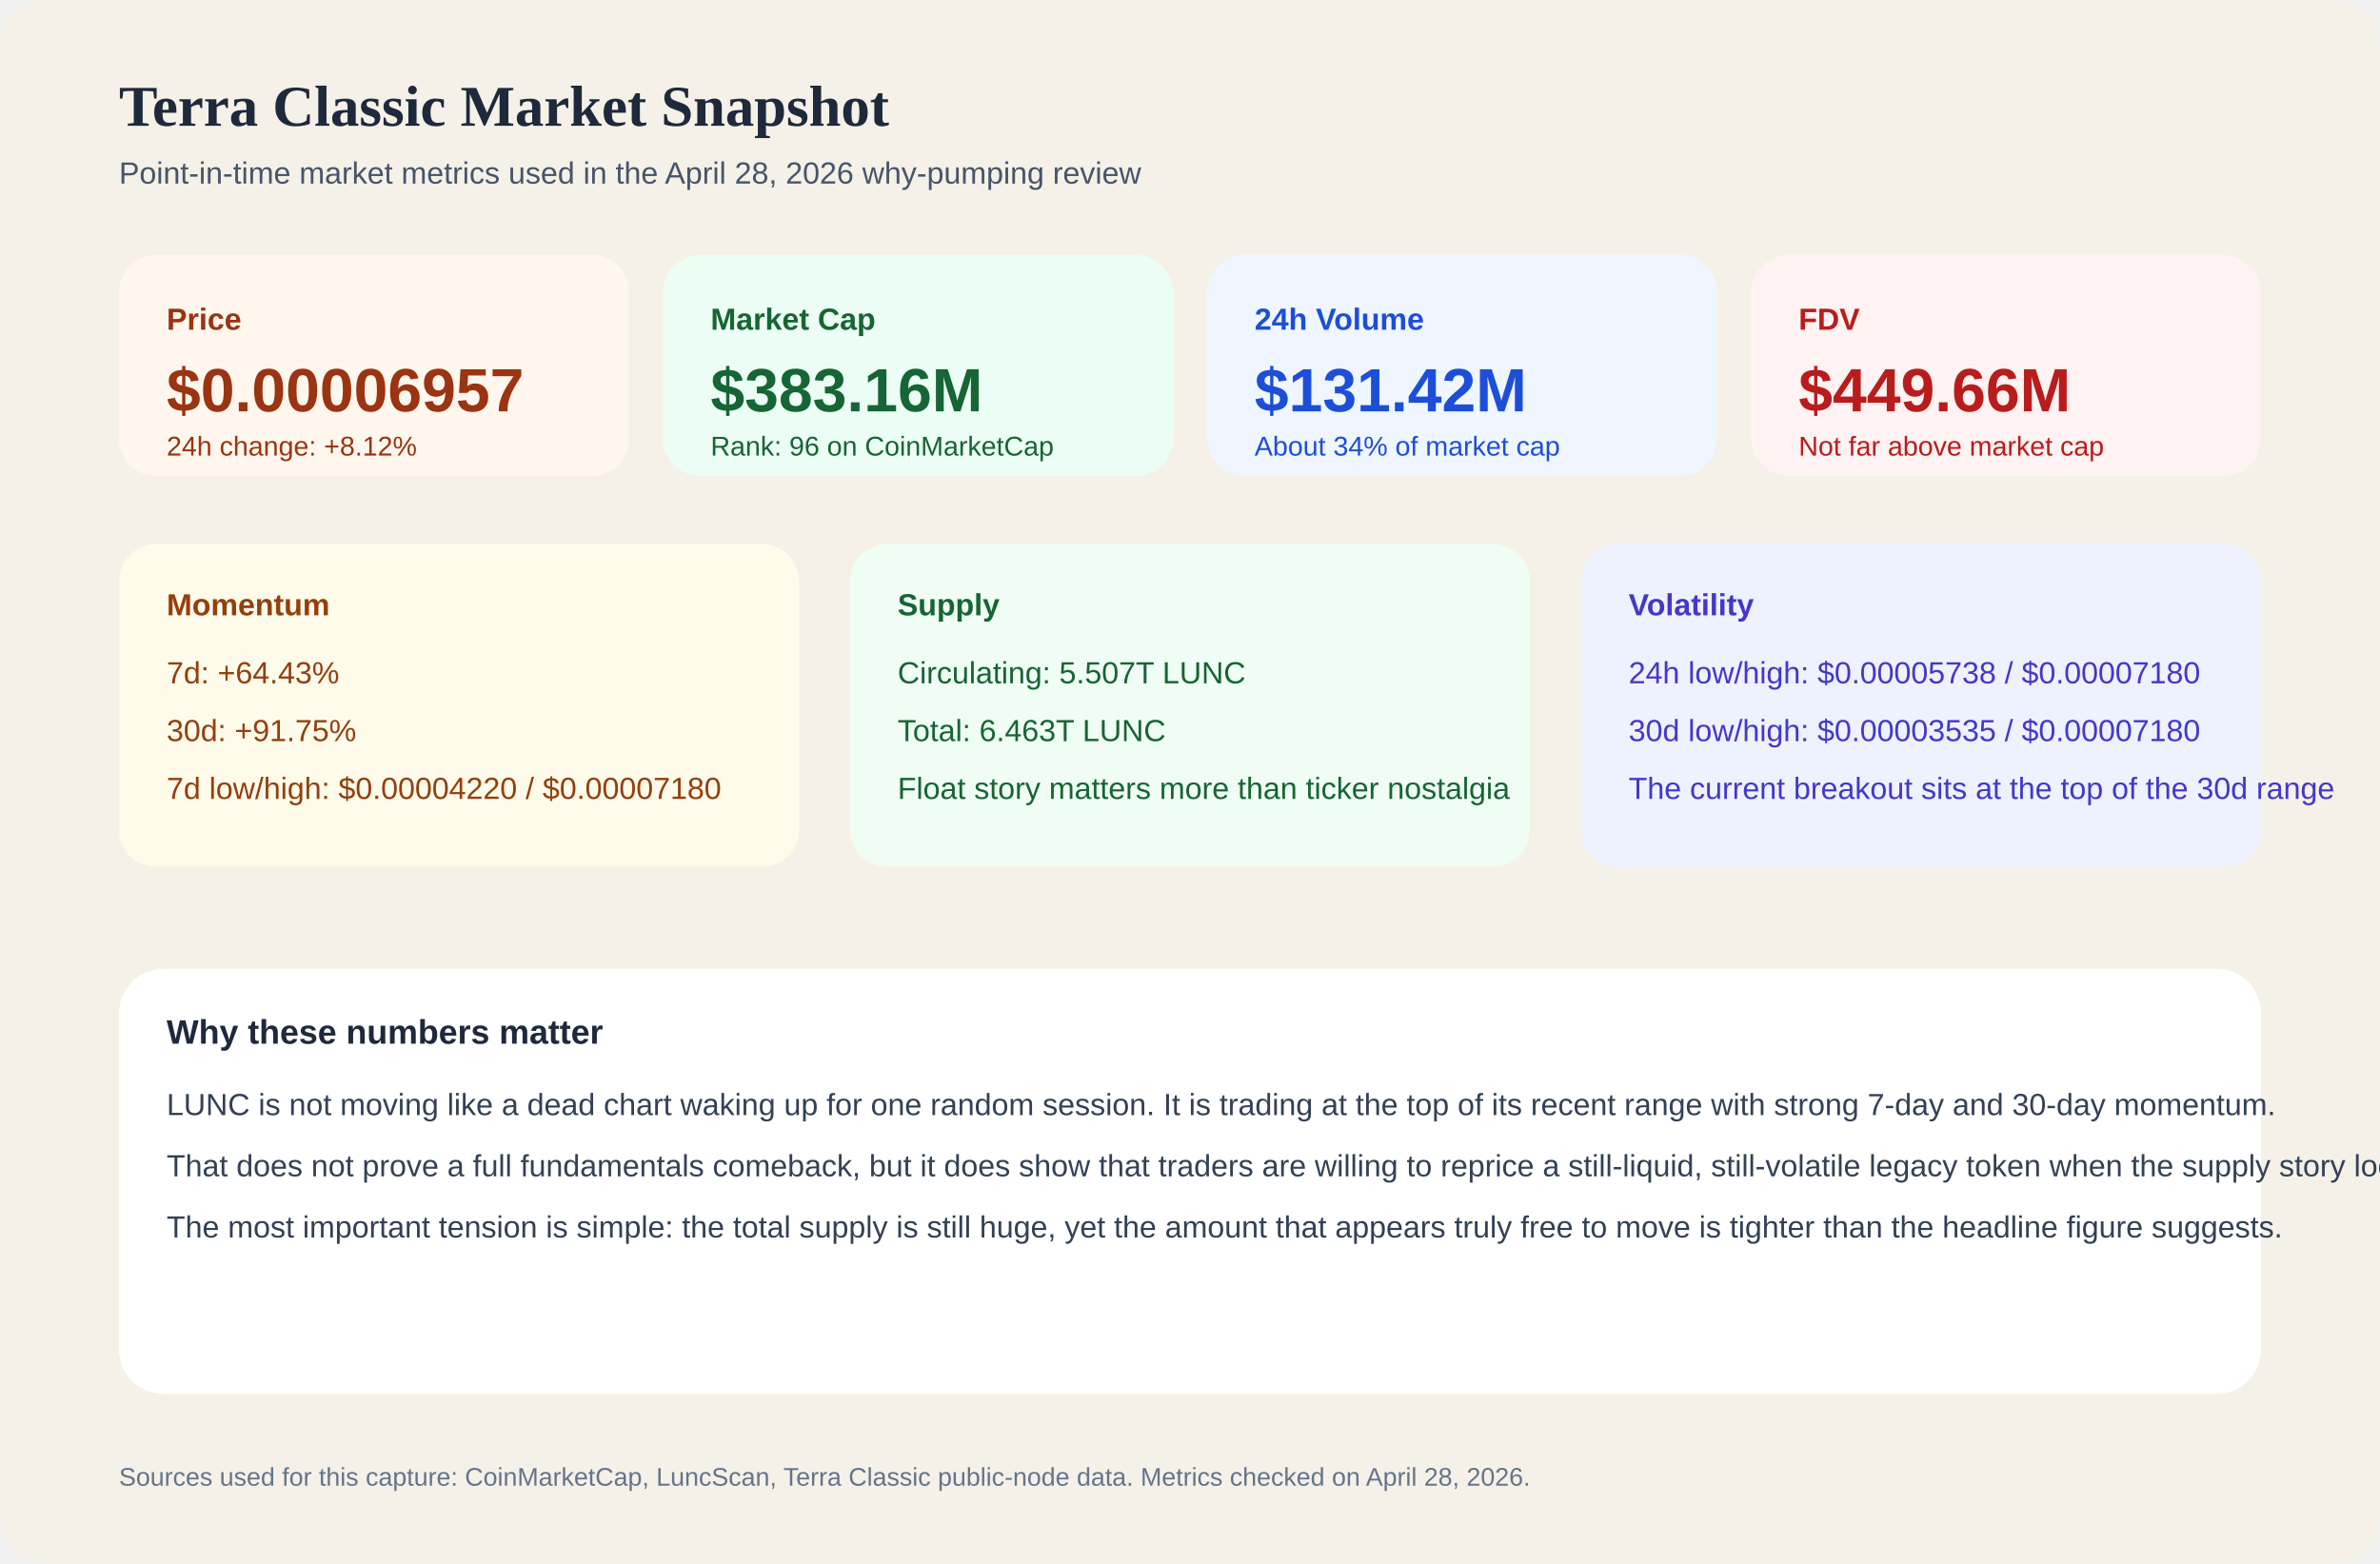
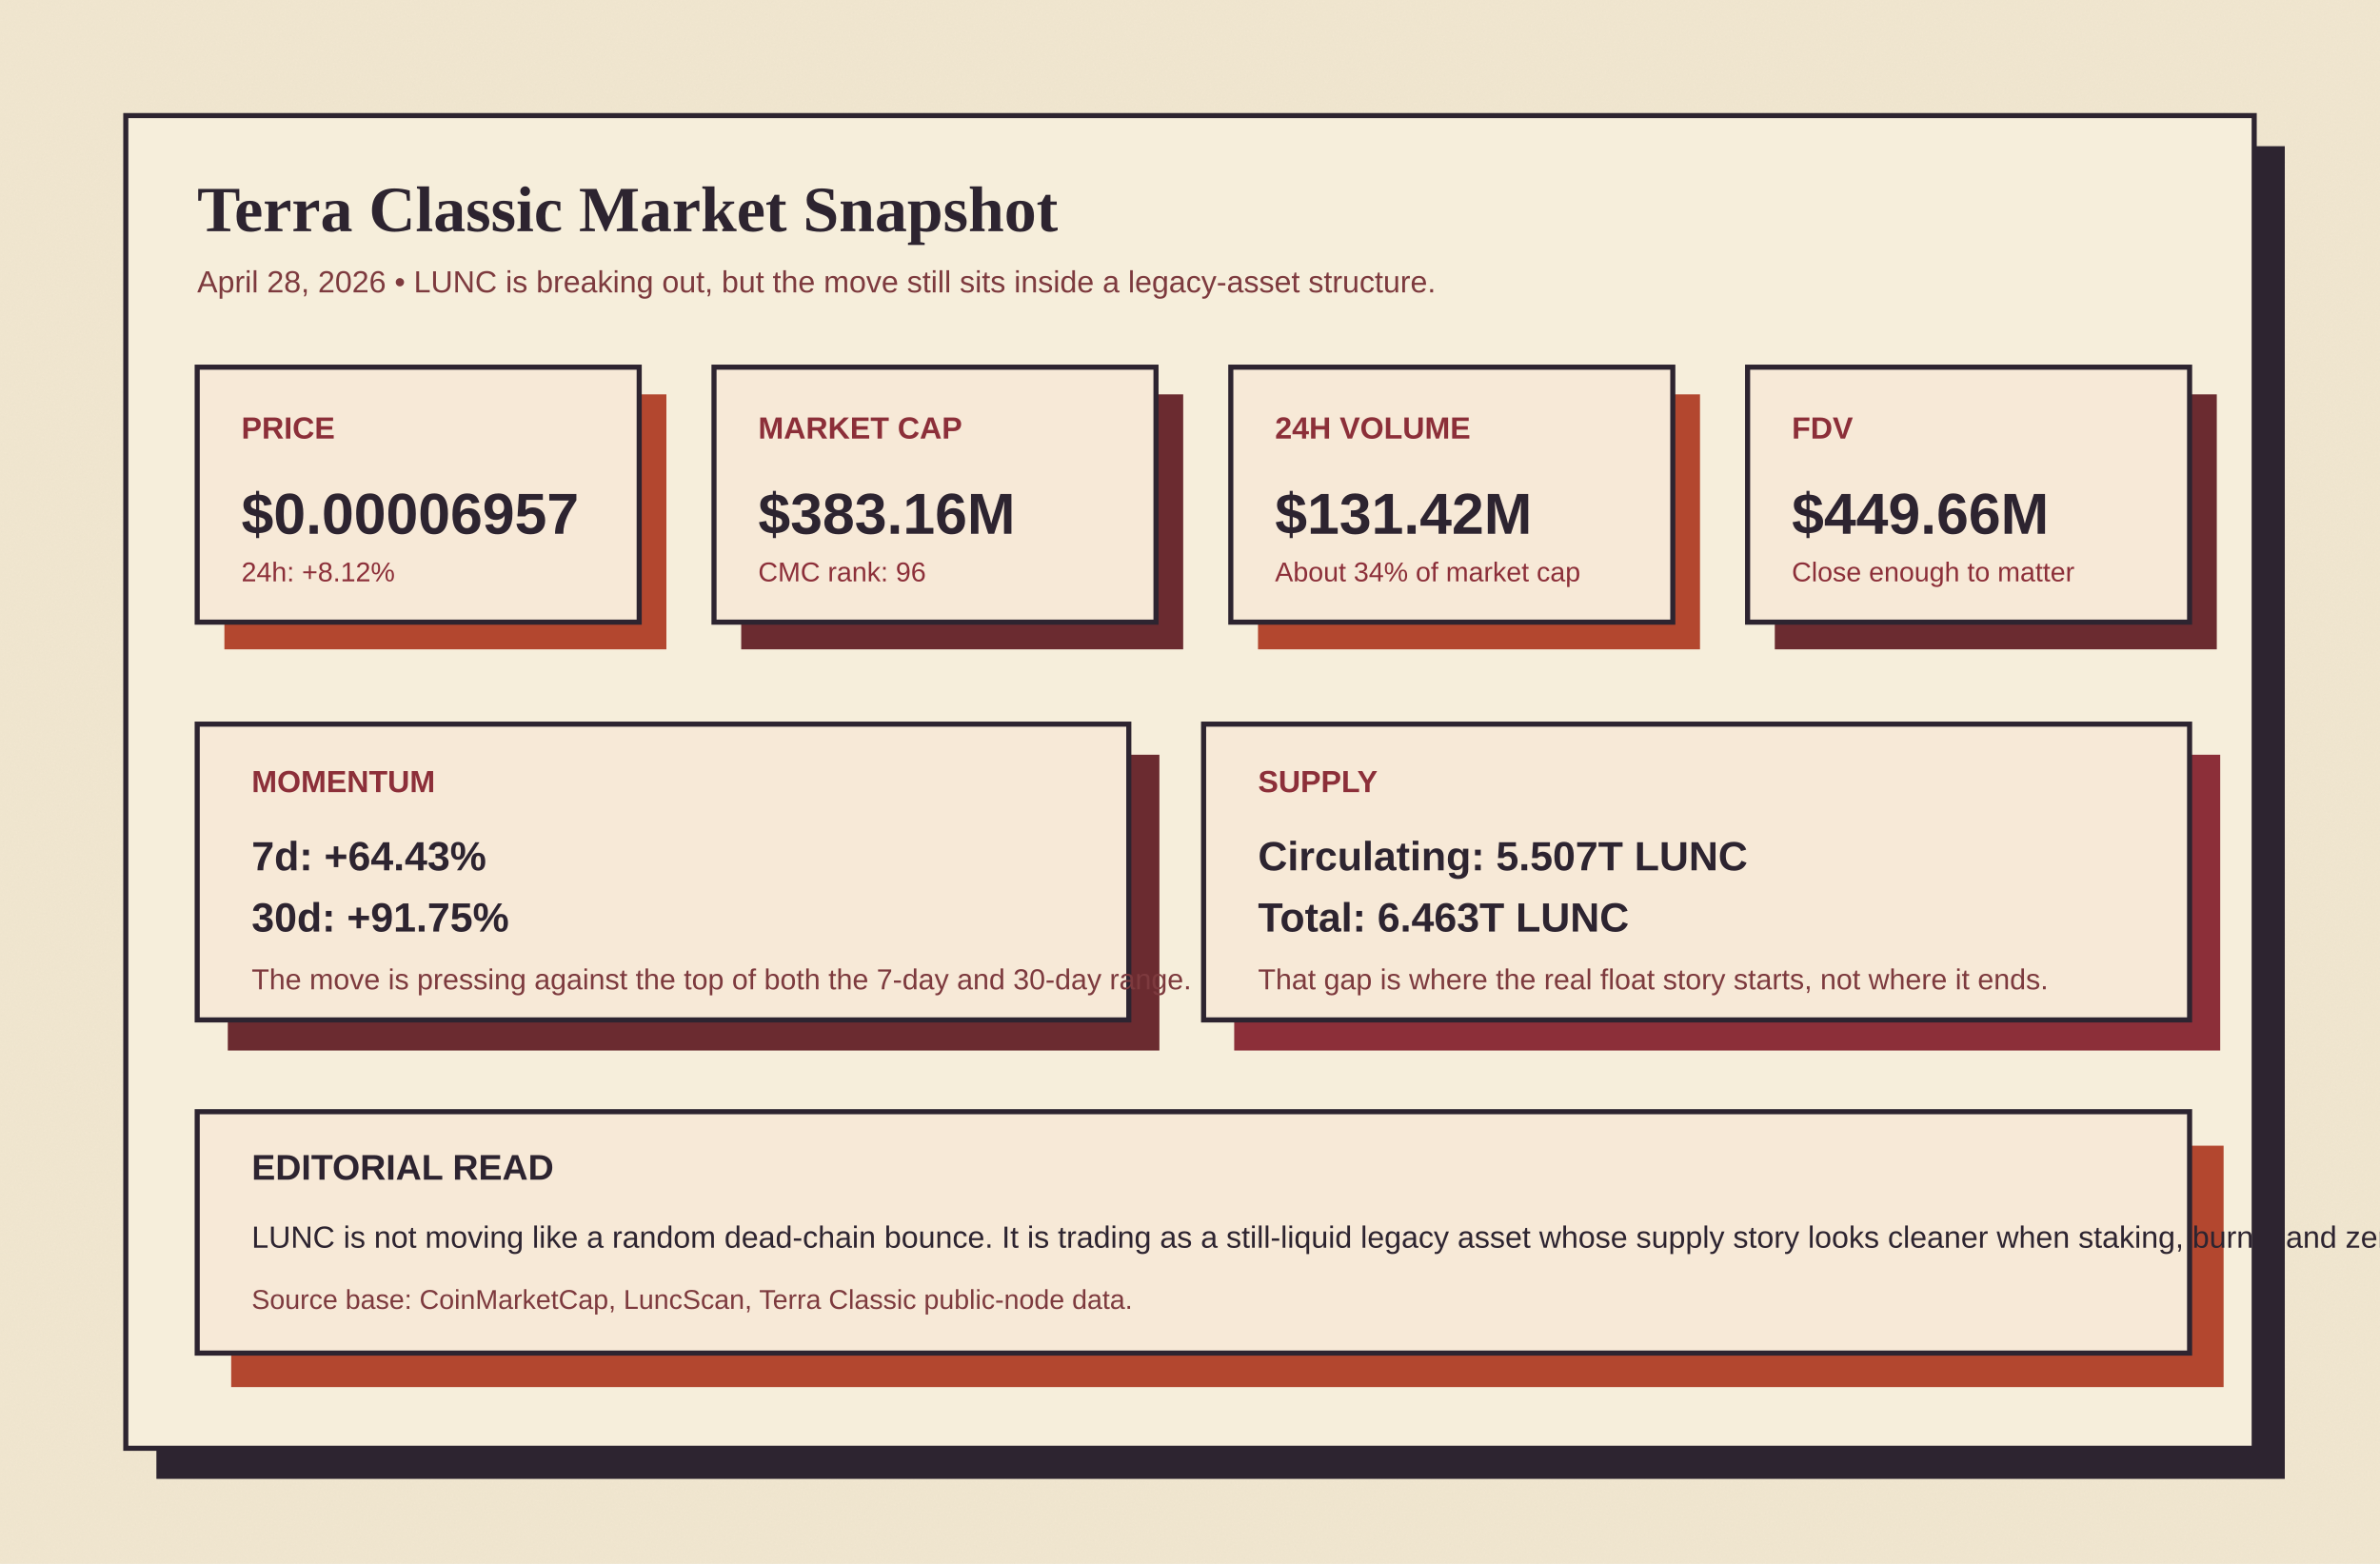
<svg xmlns="http://www.w3.org/2000/svg" width="1400" height="920" viewBox="0 0 1400 920" fill="none" role="img" aria-labelledby="title desc">
-   <rect width="1400" height="920" rx="28" fill="#F5F1E8" />
-   <text x="70" y="74" fill="#1E293B" font-family="Georgia, 'Times New Roman', serif" font-size="34" font-weight="700">Terra Classic Market Snapshot</text>
-   <text x="70" y="108" fill="#475569" font-family="Arial, Helvetica, sans-serif" font-size="18">Point-in-time market metrics used in the April 28, 2026 why-pumping review</text>
-   <rect x="70" y="150" width="300" height="130" rx="22" fill="#FFF7ED" />
-   <text x="98" y="194" fill="#9A3412" font-family="Arial, Helvetica, sans-serif" font-size="18" font-weight="700">Price</text>
-   <text x="98" y="242" fill="#9A3412" font-family="Arial, Helvetica, sans-serif" font-size="36" font-weight="700">$0.00006957</text>
-   <text x="98" y="268" fill="#9A3412" font-family="Arial, Helvetica, sans-serif" font-size="16">24h change: +8.12%</text>
-   <rect x="390" y="150" width="300" height="130" rx="22" fill="#ECFDF5" />
-   <text x="418" y="194" fill="#166534" font-family="Arial, Helvetica, sans-serif" font-size="18" font-weight="700">Market Cap</text>
-   <text x="418" y="242" fill="#166534" font-family="Arial, Helvetica, sans-serif" font-size="36" font-weight="700">$383.16M</text>
-   <text x="418" y="268" fill="#166534" font-family="Arial, Helvetica, sans-serif" font-size="16">Rank: 96 on CoinMarketCap</text>
-   <rect x="710" y="150" width="300" height="130" rx="22" fill="#EFF6FF" />
-   <text x="738" y="194" fill="#1D4ED8" font-family="Arial, Helvetica, sans-serif" font-size="18" font-weight="700">24h Volume</text>
-   <text x="738" y="242" fill="#1D4ED8" font-family="Arial, Helvetica, sans-serif" font-size="36" font-weight="700">$131.42M</text>
-   <text x="738" y="268" fill="#1D4ED8" font-family="Arial, Helvetica, sans-serif" font-size="16">About 34% of market cap</text>
-   <rect x="1030" y="150" width="300" height="130" rx="22" fill="#FEF2F2" />
-   <text x="1058" y="194" fill="#B91C1C" font-family="Arial, Helvetica, sans-serif" font-size="18" font-weight="700">FDV</text>
-   <text x="1058" y="242" fill="#B91C1C" font-family="Arial, Helvetica, sans-serif" font-size="36" font-weight="700">$449.66M</text>
-   <text x="1058" y="268" fill="#B91C1C" font-family="Arial, Helvetica, sans-serif" font-size="16">Not far above market cap</text>
-   <rect x="70" y="320" width="400" height="190" rx="22" fill="#FFFBEB" />
-   <text x="98" y="362" fill="#92400E" font-family="Arial, Helvetica, sans-serif" font-size="18" font-weight="700">Momentum</text>
-   <text x="98" y="402" fill="#92400E" font-family="Arial, Helvetica, sans-serif" font-size="18">7d: +64.43%</text>
-   <text x="98" y="436" fill="#92400E" font-family="Arial, Helvetica, sans-serif" font-size="18">30d: +91.75%</text>
-   <text x="98" y="470" fill="#92400E" font-family="Arial, Helvetica, sans-serif" font-size="18">7d low/high: $0.00004220 / $0.00007180</text>
-   <rect x="500" y="320" width="400" height="190" rx="22" fill="#F0FDF4" />
-   <text x="528" y="362" fill="#166534" font-family="Arial, Helvetica, sans-serif" font-size="18" font-weight="700">Supply</text>
-   <text x="528" y="402" fill="#166534" font-family="Arial, Helvetica, sans-serif" font-size="18">Circulating: 5.507T LUNC</text>
-   <text x="528" y="436" fill="#166534" font-family="Arial, Helvetica, sans-serif" font-size="18">Total: 6.463T LUNC</text>
-   <text x="528" y="470" fill="#166534" font-family="Arial, Helvetica, sans-serif" font-size="18">Float story matters more than ticker nostalgia</text>
-   <rect x="930" y="320" width="400" height="190" rx="22" fill="#EEF2FF" />
-   <text x="958" y="362" fill="#4338CA" font-family="Arial, Helvetica, sans-serif" font-size="18" font-weight="700">Volatility</text>
-   <text x="958" y="402" fill="#4338CA" font-family="Arial, Helvetica, sans-serif" font-size="18">24h low/high: $0.00005738 / $0.00007180</text>
-   <text x="958" y="436" fill="#4338CA" font-family="Arial, Helvetica, sans-serif" font-size="18">30d low/high: $0.00003535 / $0.00007180</text>
-   <text x="958" y="470" fill="#4338CA" font-family="Arial, Helvetica, sans-serif" font-size="18">The current breakout sits at the top of the 30d range</text>
-   <rect x="70" y="570" width="1260" height="250" rx="26" fill="#FFFFFF" />
-   <text x="98" y="614" fill="#1E293B" font-family="Arial, Helvetica, sans-serif" font-size="20" font-weight="700">Why these numbers matter</text>
-   <text x="98" y="656" fill="#334155" font-family="Arial, Helvetica, sans-serif" font-size="18">LUNC is not moving like a dead chart waking up for one random session. It is trading at the top of its recent range with strong 7-day and 30-day momentum.</text>
-   <text x="98" y="692" fill="#334155" font-family="Arial, Helvetica, sans-serif" font-size="18">That does not prove a full fundamentals comeback, but it does show that traders are willing to reprice a still-liquid, still-volatile legacy token when the supply story looks cleaner.</text>
-   <text x="98" y="728" fill="#334155" font-family="Arial, Helvetica, sans-serif" font-size="18">The most important tension is simple: the total supply is still huge, yet the amount that appears truly free to move is tighter than the headline figure suggests.</text>
-   <text x="70" y="874" fill="#64748B" font-family="Arial, Helvetica, sans-serif" font-size="15">Sources used for this capture: CoinMarketCap, LuncScan, Terra Classic public-node data. Metrics checked on April 28, 2026.</text>
+   <defs>
+     <filter id="grain" x="-20%" y="-20%" width="140%" height="140%">
+       <feTurbulence type="fractalNoise" baseFrequency="0.9" numOctaves="2" stitchTiles="stitch" result="noise" />
+       <feColorMatrix in="noise" type="saturate" values="0" />
+       <feComponentTransfer>
+         <feFuncA type="table" tableValues="0 0.05" />
+       </feComponentTransfer>
+     </filter>
+   </defs>
+   <rect width="1400" height="920" fill="#F1E6CF" />
+   <rect width="1400" height="920" fill="#F1E6CF" filter="url(#grain)" />
+   <rect x="74" y="68" width="1252" height="784" fill="#F6EEDB" />
+   <rect x="92" y="86" width="1252" height="784" fill="#2D2430" />
+   <rect x="74" y="68" width="1252" height="784" fill="#F6EEDB" stroke="#2D2430" stroke-width="3" />
+   <text x="116" y="136" fill="#2D2430" font-family="Georgia, 'Times New Roman', serif" font-size="38" font-weight="700">Terra Classic Market Snapshot</text>
+   <text x="116" y="172" fill="#7D3A3E" font-family="Arial, Helvetica, sans-serif" font-size="18">April 28, 2026 • LUNC is breaking out, but the move still sits inside a legacy-asset structure.</text>
+   <rect x="116" y="216" width="260" height="150" fill="#E7A0A4" />
+   <rect x="132" y="232" width="260" height="150" fill="#B3472F" />
+   <rect x="116" y="216" width="260" height="150" fill="#F7E9D7" stroke="#2D2430" stroke-width="3" />
+   <text x="142" y="258" fill="#8C2F39" font-family="Arial, Helvetica, sans-serif" font-size="18" font-weight="700">PRICE</text>
+   <text x="142" y="314" fill="#2D2430" font-family="Arial, Helvetica, sans-serif" font-size="34" font-weight="700">$0.00006957</text>
+   <text x="142" y="342" fill="#8C2F39" font-family="Arial, Helvetica, sans-serif" font-size="16">24h: +8.12%</text>
+   <rect x="420" y="216" width="260" height="150" fill="#D98858" />
+   <rect x="436" y="232" width="260" height="150" fill="#6B2B30" />
+   <rect x="420" y="216" width="260" height="150" fill="#F7E9D7" stroke="#2D2430" stroke-width="3" />
+   <text x="446" y="258" fill="#8C2F39" font-family="Arial, Helvetica, sans-serif" font-size="18" font-weight="700">MARKET CAP</text>
+   <text x="446" y="314" fill="#2D2430" font-family="Arial, Helvetica, sans-serif" font-size="34" font-weight="700">$383.16M</text>
+   <text x="446" y="342" fill="#8C2F39" font-family="Arial, Helvetica, sans-serif" font-size="16">CMC rank: 96</text>
+   <rect x="724" y="216" width="260" height="150" fill="#E7A0A4" />
+   <rect x="740" y="232" width="260" height="150" fill="#B3472F" />
+   <rect x="724" y="216" width="260" height="150" fill="#F7E9D7" stroke="#2D2430" stroke-width="3" />
+   <text x="750" y="258" fill="#8C2F39" font-family="Arial, Helvetica, sans-serif" font-size="18" font-weight="700">24H VOLUME</text>
+   <text x="750" y="314" fill="#2D2430" font-family="Arial, Helvetica, sans-serif" font-size="34" font-weight="700">$131.42M</text>
+   <text x="750" y="342" fill="#8C2F39" font-family="Arial, Helvetica, sans-serif" font-size="16">About 34% of market cap</text>
+   <rect x="1028" y="216" width="260" height="150" fill="#D98858" />
+   <rect x="1044" y="232" width="260" height="150" fill="#6B2B30" />
+   <rect x="1028" y="216" width="260" height="150" fill="#F7E9D7" stroke="#2D2430" stroke-width="3" />
+   <text x="1054" y="258" fill="#8C2F39" font-family="Arial, Helvetica, sans-serif" font-size="18" font-weight="700">FDV</text>
+   <text x="1054" y="314" fill="#2D2430" font-family="Arial, Helvetica, sans-serif" font-size="34" font-weight="700">$449.66M</text>
+   <text x="1054" y="342" fill="#8C2F39" font-family="Arial, Helvetica, sans-serif" font-size="16">Close enough to matter</text>
+   <rect x="116" y="426" width="548" height="174" fill="#E7A0A4" />
+   <rect x="134" y="444" width="548" height="174" fill="#6B2B30" />
+   <rect x="116" y="426" width="548" height="174" fill="#F7E9D7" stroke="#2D2430" stroke-width="3" />
+   <text x="148" y="466" fill="#8C2F39" font-family="Arial, Helvetica, sans-serif" font-size="18" font-weight="700">MOMENTUM</text>
+   <text x="148" y="512" fill="#2D2430" font-family="Arial, Helvetica, sans-serif" font-size="24" font-weight="700">7d: +64.43%</text>
+   <text x="148" y="548" fill="#2D2430" font-family="Arial, Helvetica, sans-serif" font-size="24" font-weight="700">30d: +91.75%</text>
+   <text x="148" y="582" fill="#7D3A3E" font-family="Arial, Helvetica, sans-serif" font-size="17">The move is pressing against the top of both the 7-day and 30-day range.</text>
+   <rect x="708" y="426" width="580" height="174" fill="#D98858" />
+   <rect x="726" y="444" width="580" height="174" fill="#8C2F39" />
+   <rect x="708" y="426" width="580" height="174" fill="#F7E9D7" stroke="#2D2430" stroke-width="3" />
+   <text x="740" y="466" fill="#8C2F39" font-family="Arial, Helvetica, sans-serif" font-size="18" font-weight="700">SUPPLY</text>
+   <text x="740" y="512" fill="#2D2430" font-family="Arial, Helvetica, sans-serif" font-size="24" font-weight="700">Circulating: 5.507T LUNC</text>
+   <text x="740" y="548" fill="#2D2430" font-family="Arial, Helvetica, sans-serif" font-size="24" font-weight="700">Total: 6.463T LUNC</text>
+   <text x="740" y="582" fill="#7D3A3E" font-family="Arial, Helvetica, sans-serif" font-size="17">That gap is where the real float story starts, not where it ends.</text>
+   <rect x="116" y="654" width="1172" height="142" fill="#E7A0A4" />
+   <rect x="136" y="674" width="1172" height="142" fill="#B3472F" />
+   <rect x="116" y="654" width="1172" height="142" fill="#F7E9D7" stroke="#2D2430" stroke-width="3" />
+   <text x="148" y="694" fill="#2D2430" font-family="Arial, Helvetica, sans-serif" font-size="21" font-weight="700">EDITORIAL READ</text>
+   <text x="148" y="734" fill="#2D2430" font-family="Arial, Helvetica, sans-serif" font-size="18">LUNC is not moving like a random dead-chain bounce. It is trading as a still-liquid legacy asset whose supply story looks cleaner when staking, burns, and zero inflation are viewed together.</text>
+   <text x="148" y="770" fill="#7D3A3E" font-family="Arial, Helvetica, sans-serif" font-size="16">Source base: CoinMarketCap, LuncScan, Terra Classic public-node data.</text>
</svg>
